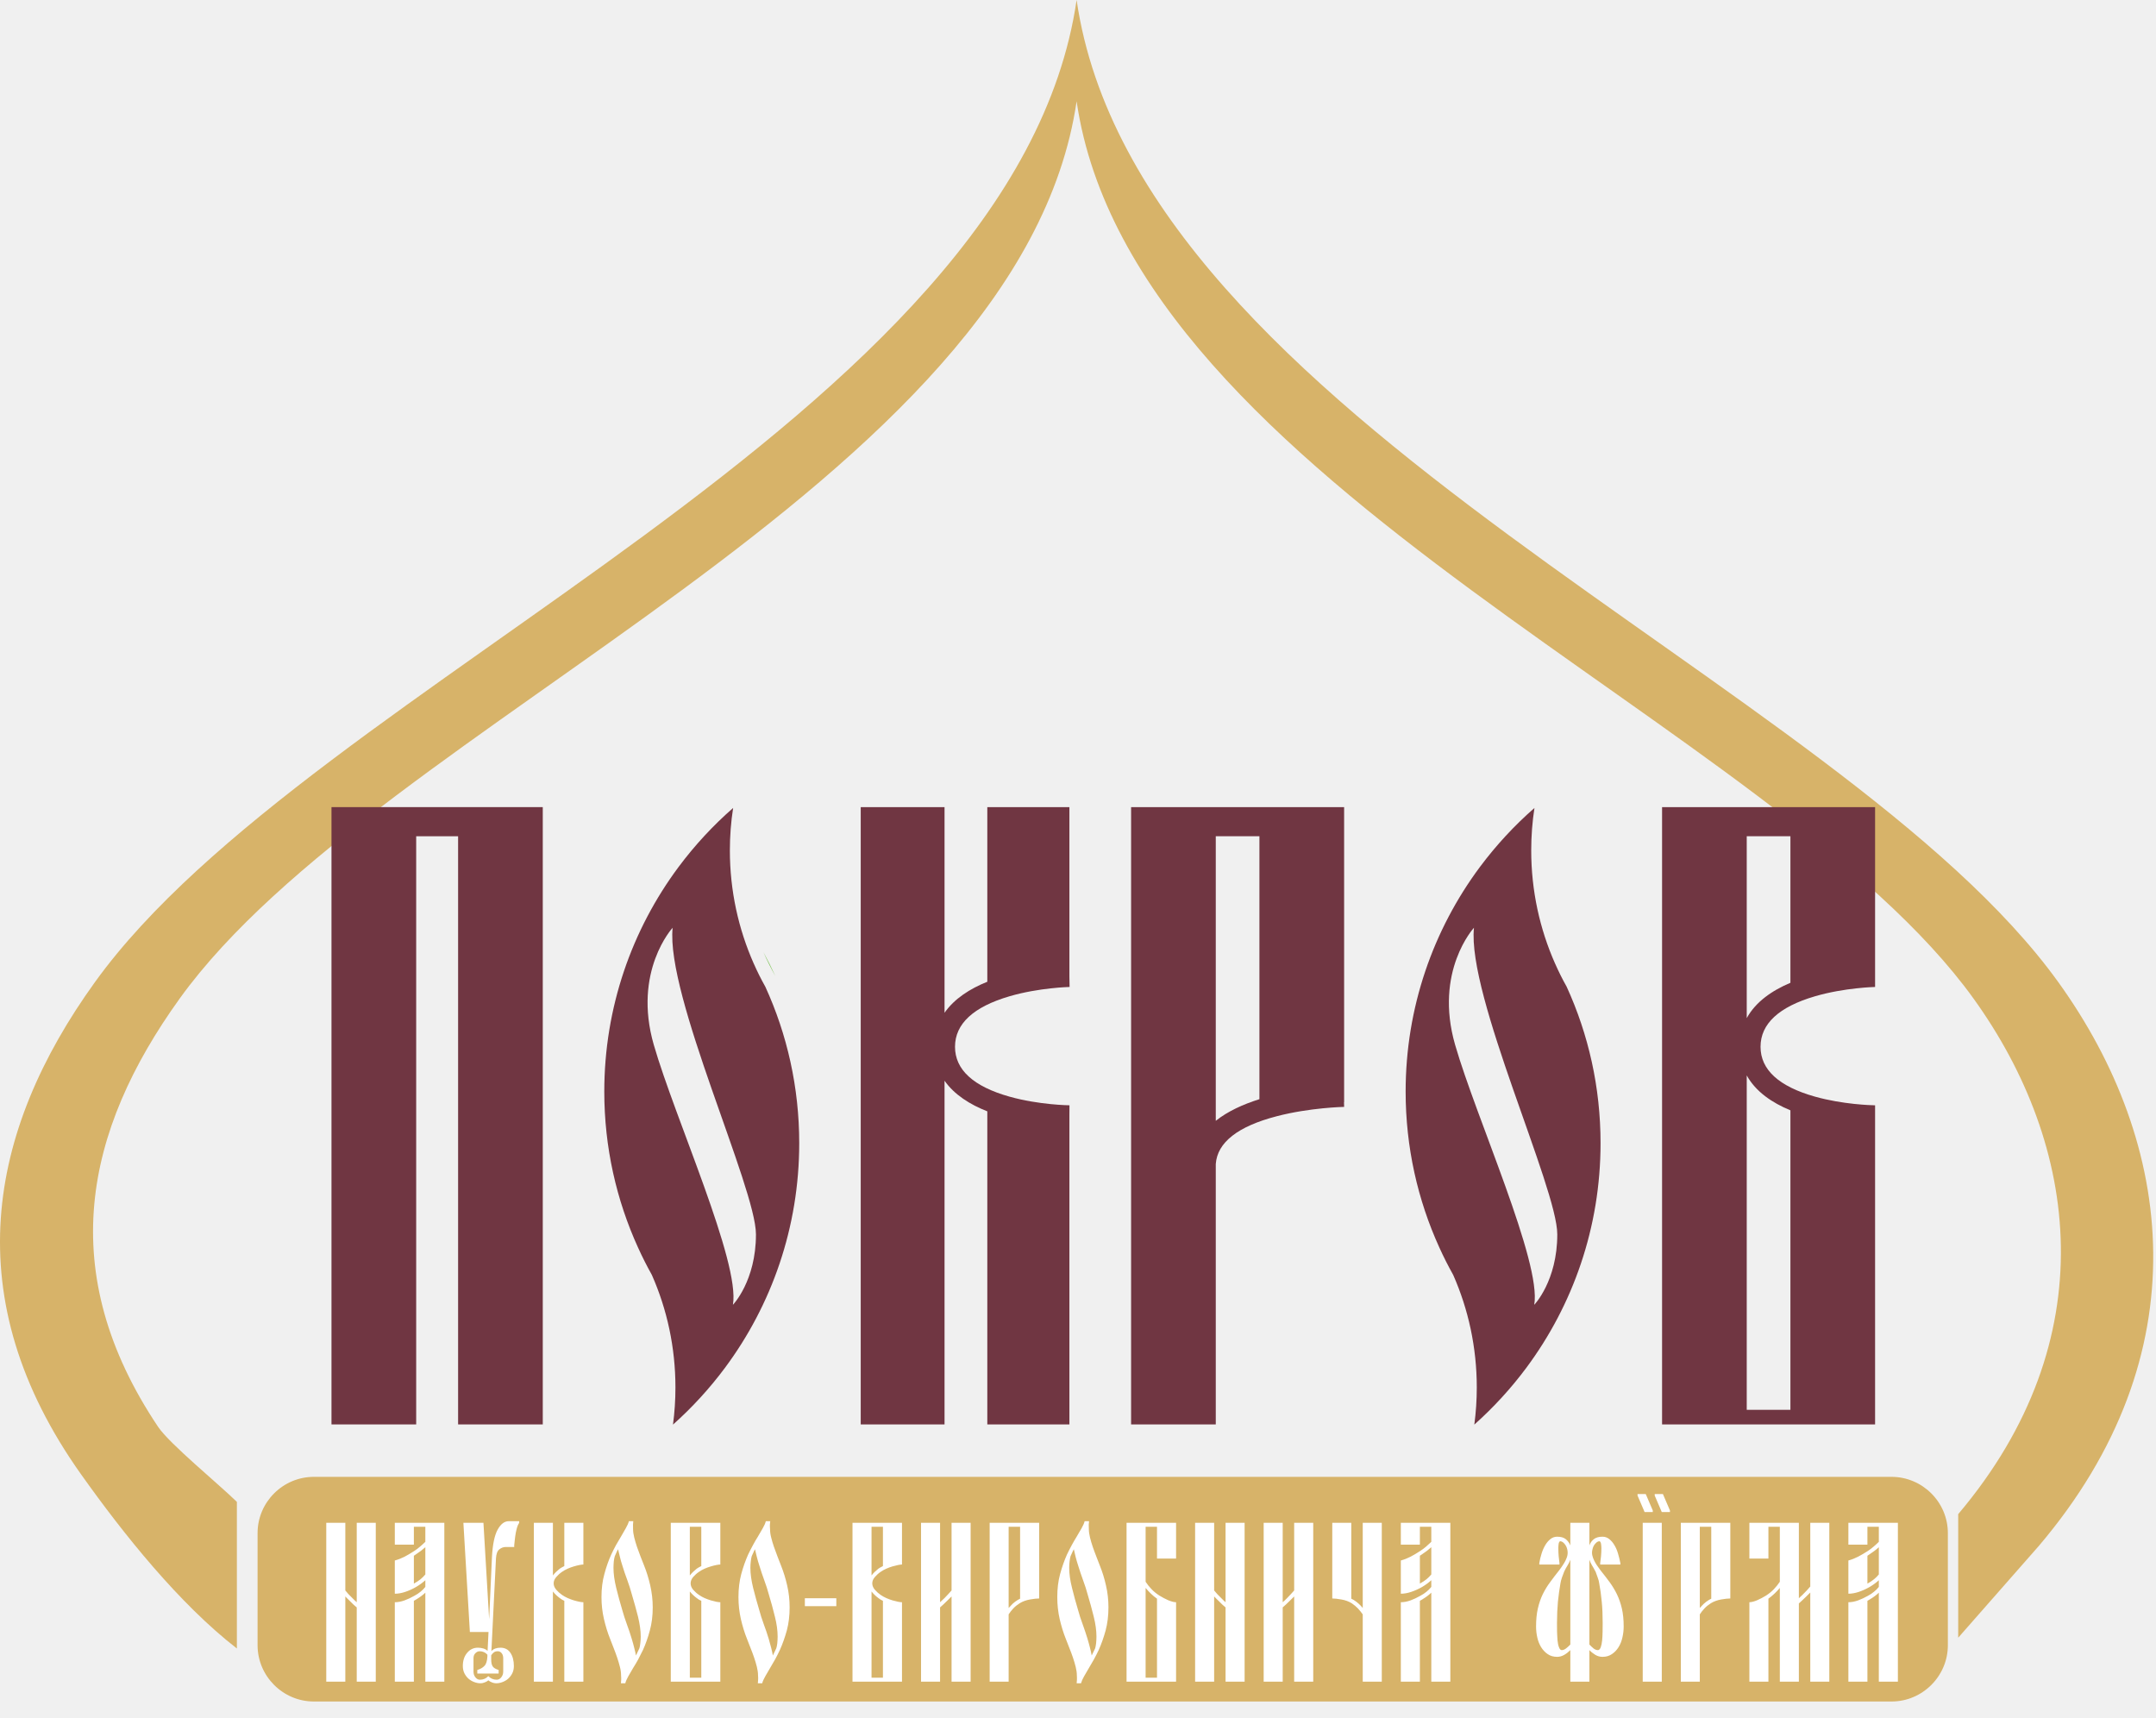
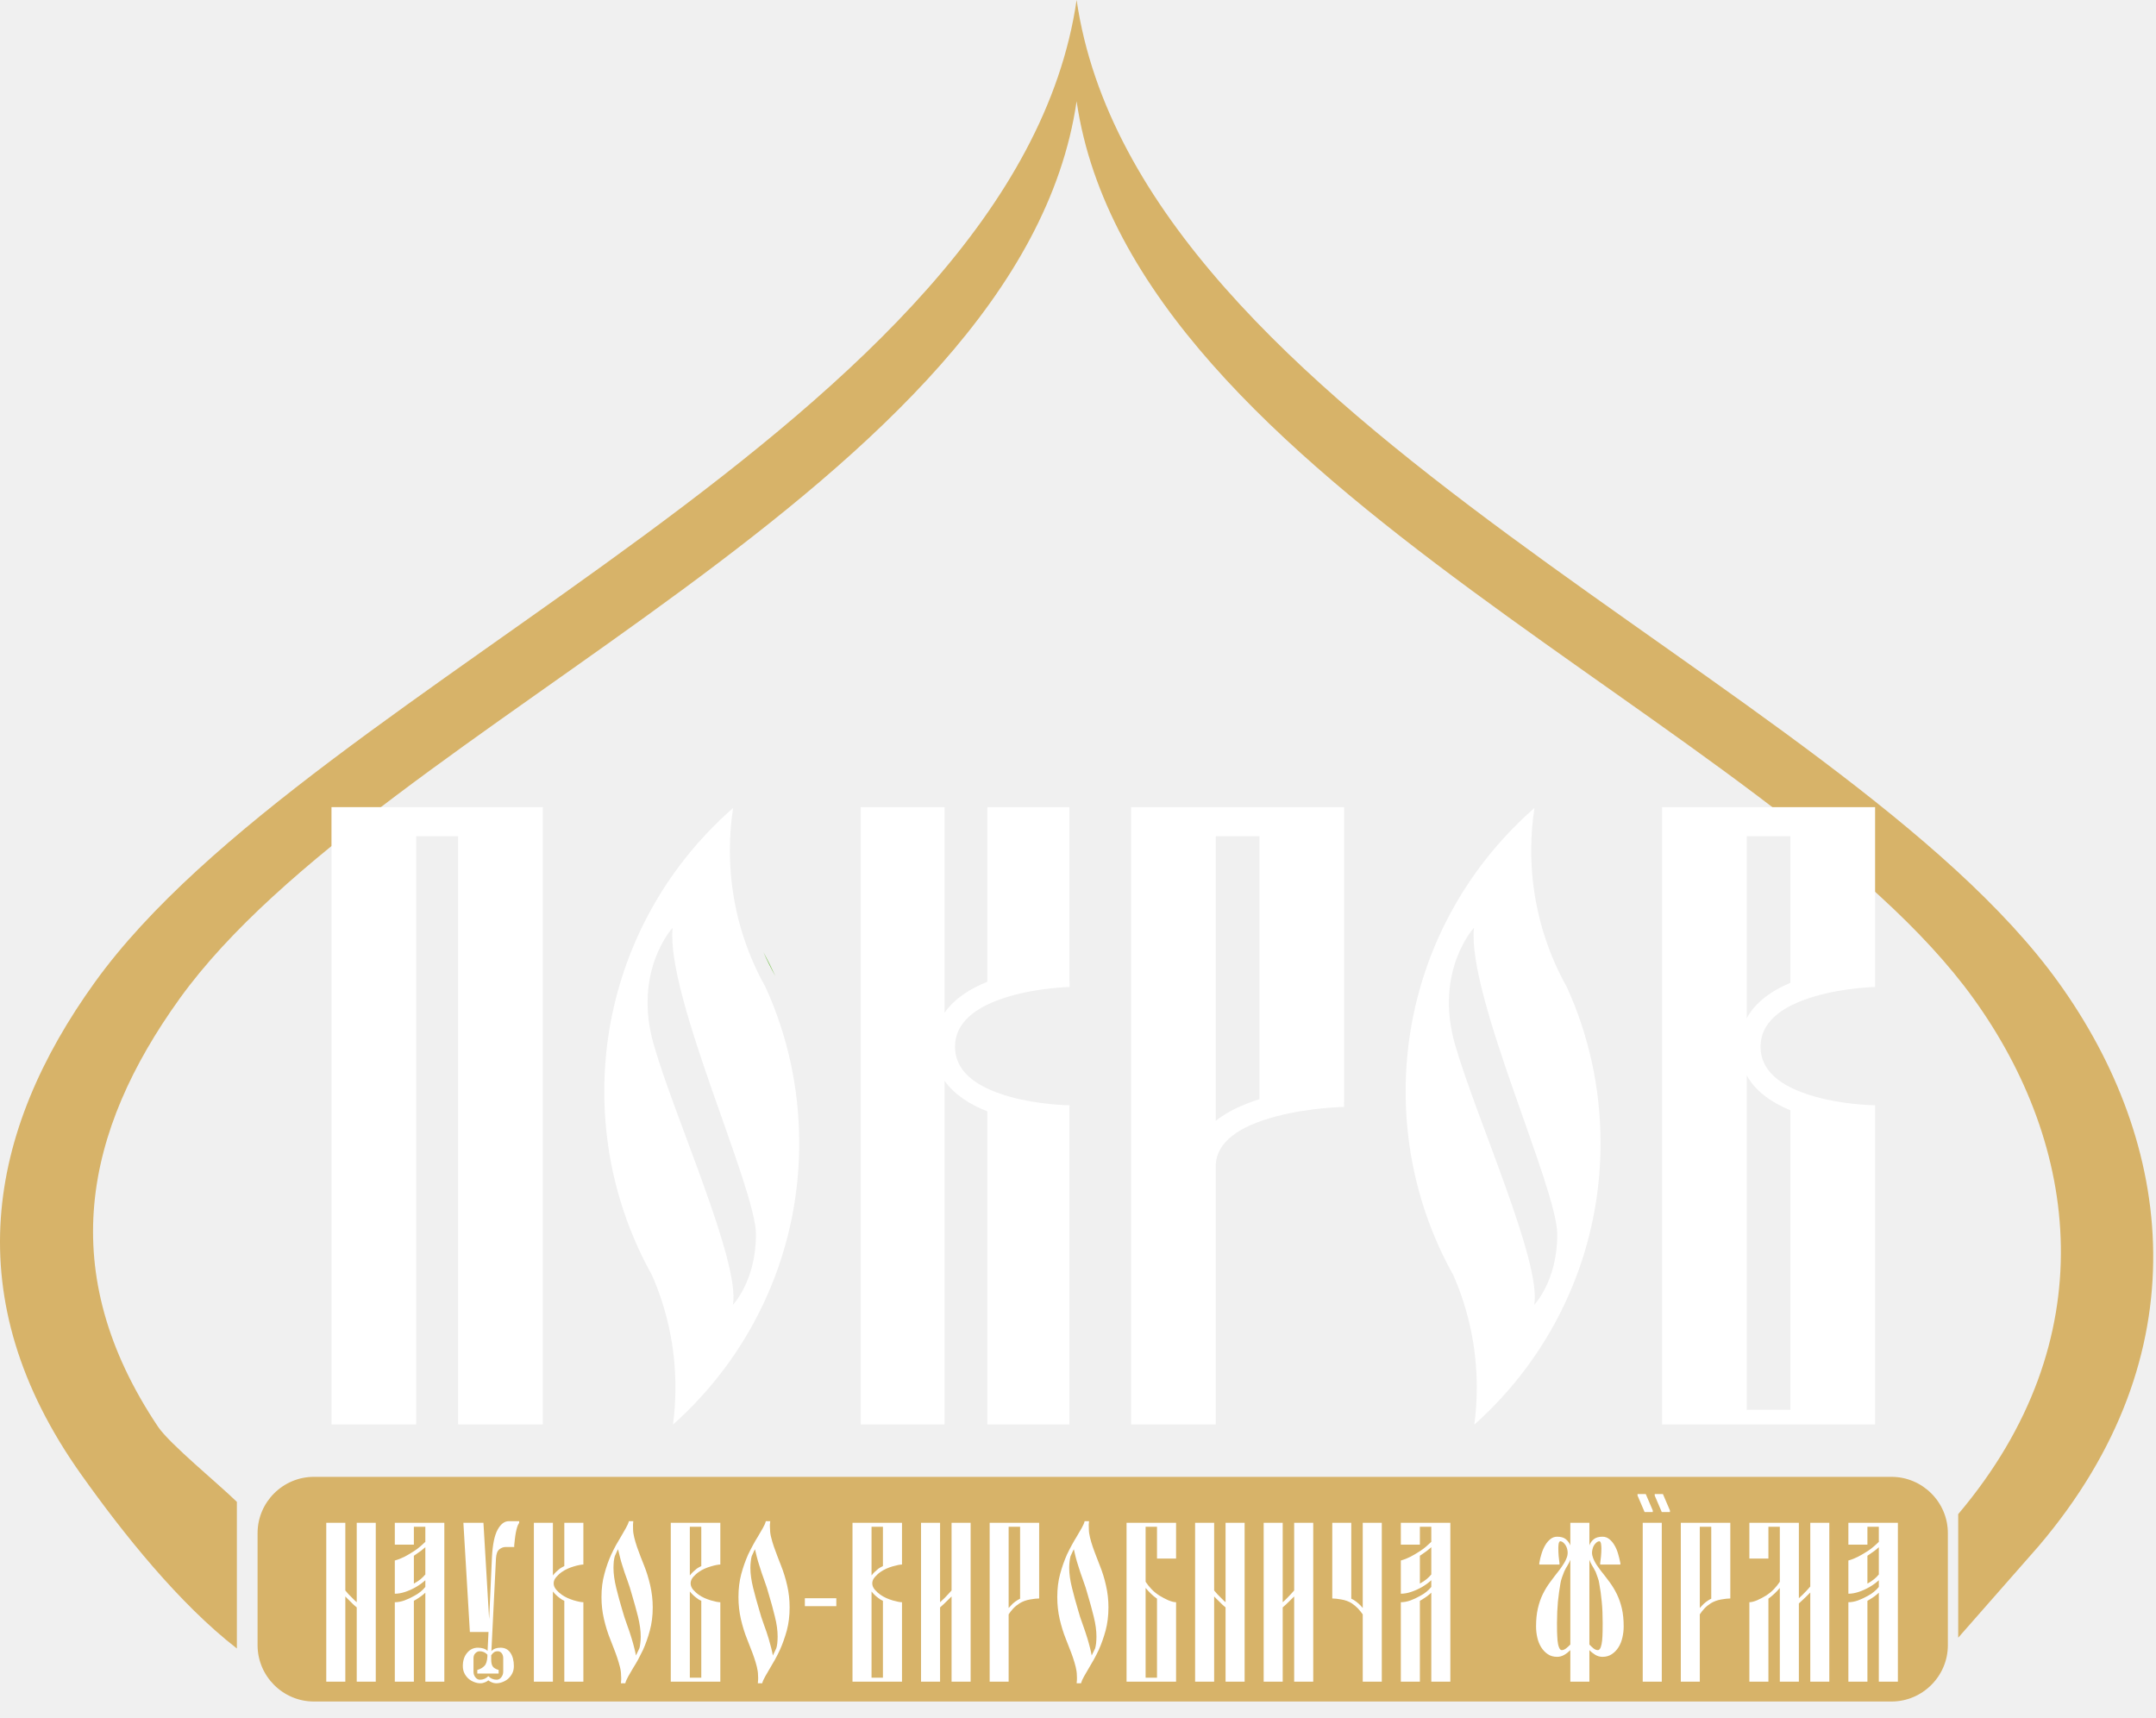
<svg xmlns="http://www.w3.org/2000/svg" width="113px" height="90px" viewBox="0 0 113 90" version="1.1">
  <defs />
  <g id="Page-1" stroke="none" stroke-width="1" fill="none" fill-rule="evenodd">
    <g id="Desktop" transform="translate(-616, -513)">
      <g id="Group-3" transform="translate(616, 513)">
        <g id="Group-2">
          <path d="M12.415,78.711 C11.452,77.769 8.886,75.67 8.287,74.78 C2.859,66.68 4.414,59.284 9.42,52.33 C19.858,37.839 53.484,25.435 56.427,5.308 C59.37,25.435 92.997,37.839 103.434,52.33 C108.982,60.033 110.364,70.21 102.633,79.355 L102.633,85.83 L106.852,81.028 C115.395,70.984 113.971,59.927 107.879,51.472 C96.456,35.606 59.648,22.032 56.427,0 C53.207,22.032 16.402,35.606 4.976,51.472 C-0.663,59.294 -2.301,68.055 4.255,77.277 C6.487,80.419 9.395,84.051 12.415,86.396 L12.415,78.711 L12.415,78.711 Z" id="Fill-6" fill="#D7B369" />
          <path d="M16.45,77.4 L99.138,77.4 C100.761,77.4 102.091,78.728 102.091,80.349 L102.091,86.224 C102.091,87.844 100.761,89.174 99.138,89.174 L16.45,89.174 C14.829,89.174 13.5,87.844 13.5,86.224 L13.5,80.349 C13.5,78.728 14.826,77.4 16.45,77.4 L16.45,77.4 Z" id="Fill-9" fill="#D7B369" />
          <path d="M17.1,88.133 L17.1,79.808 L18.099,79.808 L18.099,83.355 C18.186,83.468 18.31,83.602 18.468,83.753 C18.507,83.795 18.545,83.834 18.584,83.869 C18.619,83.901 18.658,83.936 18.697,83.971 L18.697,79.808 L19.695,79.808 L19.695,88.133 L18.697,88.133 L18.697,84.242 C18.59,84.157 18.468,84.045 18.327,83.897 C18.282,83.858 18.239,83.816 18.204,83.777 C18.166,83.742 18.131,83.704 18.099,83.668 L18.099,88.133 L17.1,88.133 Z M20.693,80.954 L20.693,79.808 L23.288,79.808 L23.288,88.133 L22.293,88.133 L22.293,83.471 C22.226,83.535 22.152,83.595 22.072,83.654 C21.991,83.714 21.906,83.77 21.811,83.827 L21.692,83.897 L21.692,88.133 L20.693,88.133 L20.693,83.971 C20.855,83.971 21.02,83.939 21.192,83.879 C21.365,83.816 21.541,83.735 21.712,83.637 C21.839,83.57 21.948,83.497 22.043,83.419 C22.135,83.345 22.219,83.261 22.293,83.169 L22.293,82.818 C22.226,82.877 22.152,82.94 22.072,82.997 C21.991,83.056 21.906,83.113 21.811,83.169 C21.618,83.281 21.428,83.366 21.238,83.429 C21.048,83.493 20.866,83.525 20.693,83.525 L20.693,81.784 C20.879,81.732 21.048,81.664 21.2,81.588 C21.347,81.51 21.519,81.411 21.712,81.285 C21.825,81.212 21.927,81.134 22.015,81.057 C22.107,80.979 22.198,80.898 22.293,80.806 L22.293,80.015 L21.692,80.015 L21.692,80.954 L20.693,80.954 Z M21.811,81.454 C21.758,81.492 21.72,81.52 21.692,81.535 L21.692,82.993 C21.692,82.993 21.699,82.99 21.712,82.983 C21.839,82.912 21.948,82.839 22.043,82.765 C22.135,82.688 22.219,82.603 22.293,82.516 L22.293,81.088 C22.145,81.221 21.983,81.341 21.811,81.454 L21.811,81.454 Z M25.594,88.063 C25.563,88.098 25.506,88.13 25.425,88.165 C25.344,88.2 25.264,88.218 25.176,88.218 C25.07,88.218 24.962,88.196 24.852,88.154 C24.743,88.113 24.645,88.056 24.556,87.979 C24.469,87.901 24.399,87.81 24.342,87.698 C24.287,87.588 24.258,87.458 24.258,87.314 C24.258,87.036 24.331,86.804 24.483,86.625 C24.63,86.446 24.82,86.354 25.045,86.354 C25.148,86.354 25.242,86.368 25.338,86.396 C25.429,86.425 25.502,86.467 25.555,86.523 L25.604,85.531 L24.627,85.531 L24.287,79.808 L25.338,79.808 L25.637,84.867 L25.784,81.608 C25.819,80.951 25.917,80.469 26.079,80.174 C26.24,79.875 26.438,79.724 26.663,79.724 L27.212,79.724 L27.212,79.808 C27.158,79.893 27.12,79.974 27.099,80.058 C27.074,80.142 27.053,80.234 27.032,80.339 C27.014,80.441 26.996,80.561 26.983,80.688 C26.968,80.817 26.958,80.915 26.951,80.983 L26.951,81.077 L26.494,81.077 C26.389,81.077 26.279,81.116 26.174,81.197 C26.069,81.278 26.009,81.436 25.995,81.671 L25.755,86.534 C25.861,86.414 26.023,86.354 26.234,86.354 C26.459,86.354 26.635,86.446 26.754,86.625 C26.874,86.804 26.933,87.036 26.933,87.314 C26.933,87.458 26.905,87.588 26.849,87.698 C26.793,87.81 26.719,87.901 26.635,87.979 C26.546,88.056 26.448,88.113 26.339,88.154 C26.23,88.196 26.122,88.218 26.015,88.218 C25.928,88.218 25.843,88.2 25.766,88.165 C25.685,88.13 25.629,88.098 25.594,88.063 L25.594,88.063 Z M25.017,87.521 C25.176,87.473 25.302,87.402 25.39,87.307 C25.482,87.213 25.53,87.054 25.545,86.822 L25.545,86.72 C25.439,86.601 25.302,86.54 25.137,86.54 C25.056,86.54 24.982,86.576 24.916,86.643 C24.849,86.706 24.817,86.798 24.817,86.907 L24.817,87.602 C24.817,87.722 24.849,87.824 24.916,87.905 C24.982,87.989 25.063,88.032 25.154,88.032 C25.331,88.032 25.474,87.968 25.594,87.845 C25.714,87.968 25.861,88.032 26.033,88.032 C26.128,88.032 26.209,87.989 26.273,87.905 C26.339,87.824 26.375,87.722 26.375,87.602 L26.375,86.907 C26.375,86.798 26.347,86.706 26.294,86.643 C26.24,86.576 26.174,86.54 26.093,86.54 C26.009,86.54 25.942,86.558 25.897,86.59 C25.847,86.621 25.798,86.674 25.745,86.752 L25.745,86.981 C25.745,87.132 25.77,87.248 25.819,87.328 C25.868,87.409 25.974,87.473 26.135,87.521 L26.135,87.708 L25.017,87.708 L25.017,87.521 Z M27.981,88.133 L27.981,79.808 L28.979,79.808 L28.979,82.568 C29.032,82.498 29.089,82.435 29.148,82.378 C29.208,82.322 29.272,82.269 29.338,82.213 C29.398,82.171 29.479,82.125 29.577,82.076 L29.577,79.808 L30.576,79.808 L30.576,81.995 C30.53,81.995 30.463,82.002 30.371,82.02 C30.28,82.038 30.185,82.062 30.076,82.094 C29.971,82.125 29.862,82.164 29.753,82.213 C29.644,82.263 29.545,82.315 29.458,82.378 C29.345,82.455 29.243,82.547 29.155,82.649 C29.064,82.754 29.018,82.863 29.018,82.983 C29.018,83.099 29.064,83.211 29.155,83.317 C29.243,83.419 29.345,83.51 29.458,83.588 C29.545,83.648 29.644,83.704 29.753,83.753 C29.862,83.802 29.971,83.84 30.076,83.873 C30.185,83.904 30.28,83.929 30.371,83.947 C30.463,83.964 30.53,83.971 30.576,83.971 L30.576,88.133 L29.577,88.133 L29.577,83.897 C29.5,83.866 29.419,83.816 29.338,83.753 C29.204,83.654 29.085,83.542 28.979,83.408 L28.979,88.133 L27.981,88.133 Z M34.211,84.242 C34.211,84.681 34.161,85.082 34.06,85.451 C33.962,85.817 33.842,86.158 33.701,86.47 C33.613,86.65 33.529,86.815 33.448,86.97 C33.364,87.121 33.279,87.269 33.191,87.405 C33.1,87.567 33.012,87.715 32.931,87.852 C32.854,87.993 32.798,88.113 32.773,88.218 L32.544,88.218 C32.551,88.161 32.555,88.106 32.558,88.042 C32.562,87.979 32.558,87.898 32.551,87.803 C32.551,87.669 32.534,87.525 32.492,87.363 C32.453,87.206 32.404,87.043 32.348,86.875 C32.291,86.71 32.232,86.54 32.165,86.376 C32.098,86.21 32.035,86.045 31.975,85.887 C31.848,85.574 31.743,85.229 31.655,84.856 C31.567,84.48 31.525,84.098 31.525,83.7 C31.525,83.264 31.574,82.86 31.676,82.494 C31.774,82.125 31.894,81.784 32.035,81.475 C32.119,81.292 32.206,81.127 32.288,80.972 C32.372,80.821 32.457,80.677 32.544,80.537 C32.636,80.378 32.724,80.227 32.801,80.089 C32.882,79.949 32.935,79.829 32.962,79.724 L33.191,79.724 C33.184,79.781 33.18,79.84 33.177,79.903 C33.174,79.963 33.177,80.044 33.18,80.142 C33.18,80.273 33.202,80.42 33.241,80.578 C33.283,80.736 33.328,80.902 33.385,81.067 C33.444,81.232 33.504,81.4 33.571,81.573 C33.638,81.742 33.701,81.904 33.761,82.055 C33.888,82.368 33.993,82.713 34.08,83.085 C34.165,83.462 34.211,83.848 34.211,84.242 L34.211,84.242 Z M32.621,82.055 C32.569,81.896 32.523,81.738 32.488,81.584 C32.453,81.426 32.422,81.295 32.393,81.194 C32.358,81.253 32.33,81.317 32.302,81.38 C32.277,81.443 32.249,81.503 32.224,81.555 C32.203,81.619 32.186,81.707 32.171,81.823 C32.161,81.935 32.154,82.051 32.154,82.171 C32.154,82.484 32.203,82.832 32.298,83.222 C32.393,83.613 32.499,83.992 32.611,84.368 C32.678,84.618 32.763,84.871 32.857,85.131 C32.952,85.391 33.04,85.644 33.11,85.887 C33.16,86.045 33.202,86.203 33.241,86.361 C33.283,86.516 33.311,86.65 33.331,86.763 C33.399,86.629 33.458,86.505 33.511,86.386 C33.532,86.323 33.547,86.235 33.56,86.123 C33.575,86.007 33.582,85.891 33.582,85.771 C33.582,85.461 33.532,85.11 33.438,84.72 C33.339,84.333 33.233,83.95 33.121,83.577 C33.054,83.327 32.973,83.071 32.878,82.811 C32.78,82.551 32.695,82.298 32.621,82.055 L32.621,82.055 Z M35.157,88.133 L35.157,79.808 L37.754,79.808 L37.754,81.995 C37.706,81.995 37.639,82.002 37.547,82.02 C37.459,82.038 37.361,82.062 37.255,82.094 C37.147,82.125 37.04,82.164 36.928,82.213 C36.819,82.263 36.721,82.315 36.636,82.378 C36.52,82.455 36.422,82.547 36.33,82.649 C36.243,82.754 36.197,82.863 36.197,82.983 C36.197,83.099 36.243,83.211 36.33,83.317 C36.422,83.419 36.52,83.51 36.636,83.588 C36.721,83.648 36.819,83.704 36.928,83.753 C37.04,83.802 37.147,83.84 37.255,83.873 C37.361,83.904 37.459,83.929 37.547,83.947 C37.639,83.964 37.706,83.971 37.754,83.971 L37.754,88.133 L35.157,88.133 Z M36.517,83.753 C36.383,83.654 36.264,83.542 36.155,83.408 L36.155,87.925 L36.756,87.925 L36.756,83.897 C36.675,83.866 36.594,83.816 36.517,83.753 L36.517,83.753 Z M36.517,82.213 C36.577,82.171 36.654,82.125 36.756,82.076 L36.756,80.015 L36.155,80.015 L36.155,82.568 C36.212,82.498 36.267,82.435 36.327,82.378 C36.387,82.322 36.45,82.269 36.517,82.213 L36.517,82.213 Z M41.386,84.242 C41.386,84.681 41.337,85.082 41.239,85.451 C41.136,85.817 41.017,86.158 40.876,86.47 C40.792,86.65 40.708,86.815 40.623,86.97 C40.539,87.121 40.454,87.269 40.37,87.405 C40.275,87.567 40.188,87.715 40.11,87.852 C40.029,87.993 39.976,88.113 39.948,88.218 L39.72,88.218 C39.727,88.161 39.73,88.106 39.734,88.042 C39.738,87.979 39.738,87.898 39.73,87.803 C39.73,87.669 39.709,87.525 39.67,87.363 C39.632,87.206 39.583,87.043 39.526,86.875 C39.47,86.71 39.407,86.54 39.34,86.376 C39.273,86.21 39.21,86.045 39.15,85.887 C39.024,85.574 38.918,85.229 38.831,84.856 C38.746,84.48 38.704,84.098 38.704,83.7 C38.704,83.264 38.753,82.86 38.851,82.494 C38.95,82.125 39.073,81.784 39.21,81.475 C39.298,81.292 39.382,81.127 39.467,80.972 C39.548,80.821 39.632,80.677 39.72,80.537 C39.815,80.378 39.899,80.227 39.98,80.089 C40.061,79.949 40.114,79.829 40.138,79.724 L40.37,79.724 C40.363,79.781 40.356,79.84 40.352,79.903 C40.349,79.963 40.352,80.044 40.36,80.142 C40.36,80.273 40.377,80.42 40.419,80.578 C40.458,80.736 40.507,80.902 40.564,81.067 C40.62,81.232 40.683,81.4 40.75,81.573 C40.813,81.742 40.876,81.904 40.937,82.055 C41.062,82.368 41.171,82.713 41.256,83.085 C41.344,83.462 41.386,83.848 41.386,84.242 L41.386,84.242 Z M39.801,82.055 C39.748,81.896 39.702,81.738 39.664,81.584 C39.628,81.426 39.596,81.295 39.569,81.194 C39.537,81.253 39.505,81.317 39.48,81.38 C39.452,81.443 39.428,81.503 39.4,81.555 C39.379,81.619 39.365,81.707 39.351,81.823 C39.336,81.935 39.329,82.051 39.329,82.171 C39.329,82.484 39.379,82.832 39.474,83.222 C39.572,83.613 39.677,83.992 39.79,84.368 C39.856,84.618 39.938,84.871 40.033,85.131 C40.131,85.391 40.216,85.644 40.289,85.887 C40.335,86.045 40.377,86.203 40.419,86.361 C40.458,86.516 40.49,86.65 40.507,86.763 C40.574,86.629 40.634,86.505 40.686,86.386 C40.708,86.323 40.725,86.235 40.739,86.123 C40.75,86.007 40.757,85.891 40.757,85.771 C40.757,85.461 40.712,85.11 40.612,84.72 C40.518,84.333 40.413,83.95 40.3,83.577 C40.233,83.327 40.152,83.071 40.054,82.811 C39.959,82.551 39.874,82.298 39.801,82.055 L39.801,82.055 Z M42.184,84.178 L43.833,84.178 L43.833,83.763 L42.184,83.763 L42.184,84.178 Z M44.681,88.133 L44.681,79.808 L47.275,79.808 L47.275,81.995 C47.229,81.995 47.163,82.002 47.071,82.02 C46.983,82.038 46.885,82.062 46.776,82.094 C46.67,82.125 46.562,82.164 46.452,82.213 C46.343,82.263 46.245,82.315 46.157,82.378 C46.044,82.455 45.942,82.547 45.854,82.649 C45.763,82.754 45.717,82.863 45.717,82.983 C45.717,83.099 45.763,83.211 45.854,83.317 C45.942,83.419 46.044,83.51 46.157,83.588 C46.245,83.648 46.343,83.704 46.452,83.753 C46.562,83.802 46.67,83.84 46.776,83.873 C46.885,83.904 46.983,83.929 47.071,83.947 C47.163,83.964 47.229,83.971 47.275,83.971 L47.275,88.133 L44.681,88.133 Z M46.038,83.753 C45.904,83.654 45.784,83.542 45.679,83.408 L45.679,87.925 L46.276,87.925 L46.276,83.897 C46.199,83.866 46.118,83.816 46.038,83.753 L46.038,83.753 Z M46.038,82.213 C46.097,82.171 46.178,82.125 46.276,82.076 L46.276,80.015 L45.679,80.015 L45.679,82.568 C45.732,82.498 45.788,82.435 45.848,82.378 C45.907,82.322 45.97,82.269 46.038,82.213 L46.038,82.213 Z M48.273,88.133 L48.273,79.808 L49.271,79.808 L49.271,83.971 C49.306,83.936 49.342,83.901 49.38,83.869 C49.423,83.834 49.461,83.795 49.504,83.753 C49.574,83.676 49.64,83.609 49.701,83.545 C49.76,83.482 49.82,83.419 49.873,83.355 L49.873,79.808 L50.872,79.808 L50.872,88.133 L49.873,88.133 L49.873,83.668 L49.64,83.897 C49.567,83.967 49.504,84.03 49.444,84.087 C49.38,84.143 49.325,84.192 49.271,84.242 L49.271,88.133 L48.273,88.133 Z M51.87,88.133 L51.87,79.808 L54.464,79.808 L54.464,83.774 C54.345,83.774 54.183,83.792 53.983,83.827 C53.786,83.862 53.607,83.925 53.445,84.024 C53.312,84.108 53.199,84.2 53.107,84.298 C53.013,84.4 52.932,84.502 52.865,84.607 L52.865,88.133 L51.87,88.133 Z M53.465,83.785 L53.465,80.015 L52.865,80.015 L52.865,84.273 C52.932,84.196 53.005,84.122 53.079,84.048 C53.157,83.978 53.244,83.908 53.347,83.848 L53.465,83.785 Z M58.096,84.242 C58.096,84.681 58.046,85.082 57.948,85.451 C57.847,85.817 57.727,86.158 57.587,86.47 C57.502,86.65 57.417,86.815 57.333,86.97 C57.249,87.121 57.164,87.269 57.08,87.405 C56.985,87.567 56.901,87.715 56.82,87.852 C56.739,87.993 56.687,88.113 56.658,88.218 L56.429,88.218 C56.436,88.161 56.44,88.106 56.444,88.042 C56.447,87.979 56.447,87.898 56.44,87.803 C56.44,87.669 56.419,87.525 56.38,87.363 C56.342,87.206 56.292,87.043 56.236,86.875 C56.18,86.71 56.117,86.54 56.05,86.376 C55.983,86.21 55.92,86.045 55.86,85.887 C55.733,85.574 55.628,85.229 55.54,84.856 C55.455,84.48 55.414,84.098 55.414,83.7 C55.414,83.264 55.462,82.86 55.562,82.494 C55.663,82.125 55.783,81.784 55.92,81.475 C56.008,81.292 56.092,81.127 56.176,80.972 C56.257,80.821 56.345,80.677 56.429,80.537 C56.525,80.378 56.609,80.227 56.69,80.089 C56.77,79.949 56.823,79.829 56.848,79.724 L57.08,79.724 C57.073,79.781 57.065,79.84 57.063,79.903 C57.063,79.963 57.063,80.044 57.069,80.142 C57.069,80.273 57.091,80.42 57.129,80.578 C57.168,80.736 57.217,80.902 57.273,81.067 C57.329,81.232 57.393,81.4 57.46,81.573 C57.523,81.742 57.587,81.904 57.646,82.055 C57.773,82.368 57.882,82.713 57.965,83.085 C58.054,83.462 58.096,83.848 58.096,84.242 L58.096,84.242 Z M56.51,82.055 C56.458,81.896 56.412,81.738 56.373,81.584 C56.338,81.426 56.307,81.295 56.282,81.194 C56.246,81.253 56.218,81.317 56.191,81.38 C56.163,81.443 56.138,81.503 56.11,81.555 C56.092,81.619 56.075,81.707 56.06,81.823 C56.047,81.935 56.039,82.051 56.039,82.171 C56.039,82.484 56.089,82.832 56.187,83.222 C56.282,83.613 56.388,83.992 56.5,84.368 C56.567,84.618 56.648,84.871 56.746,85.131 C56.84,85.391 56.925,85.644 56.999,85.887 C57.045,86.045 57.091,86.203 57.129,86.361 C57.168,86.516 57.2,86.65 57.217,86.763 C57.284,86.629 57.343,86.505 57.4,86.386 C57.417,86.323 57.435,86.235 57.449,86.123 C57.46,86.007 57.467,85.891 57.467,85.771 C57.467,85.461 57.421,85.11 57.323,84.72 C57.227,84.333 57.122,83.95 57.01,83.577 C56.943,83.327 56.862,83.071 56.764,82.811 C56.669,82.551 56.584,82.298 56.51,82.055 L56.51,82.055 Z M59.045,88.133 L59.045,79.808 L61.64,79.808 L61.64,81.682 L60.641,81.682 L60.641,80.015 L60.044,80.015 L60.044,82.899 C60.135,83.039 60.241,83.169 60.357,83.289 C60.473,83.412 60.61,83.521 60.761,83.619 C60.916,83.714 61.074,83.799 61.235,83.869 C61.401,83.936 61.534,83.971 61.64,83.971 L61.64,88.133 L59.045,88.133 Z M60.641,83.785 C60.521,83.7 60.413,83.613 60.314,83.514 C60.213,83.416 60.124,83.32 60.044,83.222 L60.044,87.925 L60.641,87.925 L60.641,83.785 Z M62.638,88.133 L62.638,79.808 L63.636,79.808 L63.636,83.355 C63.724,83.468 63.848,83.602 64.005,83.753 C64.048,83.795 64.083,83.834 64.121,83.869 C64.156,83.901 64.195,83.936 64.234,83.971 L64.234,79.808 L65.233,79.808 L65.233,88.133 L64.234,88.133 L64.234,84.242 C64.129,84.157 64.005,84.045 63.865,83.897 C63.819,83.858 63.777,83.816 63.742,83.777 C63.706,83.742 63.671,83.704 63.636,83.668 L63.636,88.133 L62.638,88.133 Z M66.231,88.133 L66.231,79.808 L67.229,79.808 L67.229,83.971 C67.265,83.936 67.3,83.901 67.342,83.869 C67.38,83.834 67.419,83.795 67.461,83.753 C67.531,83.676 67.599,83.609 67.658,83.545 C67.718,83.482 67.775,83.419 67.83,83.355 L67.83,79.808 L68.829,79.808 L68.829,88.133 L67.83,88.133 L67.83,83.668 L67.599,83.897 C67.528,83.967 67.461,84.03 67.402,84.087 C67.342,84.143 67.282,84.192 67.229,84.242 L67.229,88.133 L66.231,88.133 Z M71.424,88.133 L71.424,84.607 C71.35,84.502 71.266,84.4 71.174,84.298 C71.079,84.2 70.97,84.108 70.844,84.024 C70.685,83.925 70.506,83.862 70.305,83.827 C70.106,83.792 69.947,83.774 69.827,83.774 L69.827,79.808 L70.823,79.808 L70.823,83.785 L70.945,83.848 C71.132,83.964 71.29,84.108 71.424,84.273 L71.424,79.808 L72.422,79.808 L72.422,88.133 L71.424,88.133 Z M73.42,80.954 L73.42,79.808 L76.015,79.808 L76.015,88.133 L75.017,88.133 L75.017,83.471 C74.95,83.535 74.876,83.595 74.799,83.654 C74.718,83.714 74.63,83.77 74.539,83.827 L74.419,83.897 L74.419,88.133 L73.42,88.133 L73.42,83.971 C73.579,83.971 73.744,83.939 73.92,83.879 C74.092,83.816 74.264,83.735 74.436,83.637 C74.563,83.57 74.676,83.497 74.767,83.419 C74.862,83.345 74.943,83.261 75.017,83.169 L75.017,82.818 C74.95,82.877 74.876,82.94 74.799,82.997 C74.718,83.056 74.63,83.113 74.539,83.169 C74.345,83.281 74.152,83.366 73.962,83.429 C73.776,83.493 73.593,83.525 73.42,83.525 L73.42,81.784 C73.606,81.732 73.776,81.664 73.923,81.588 C74.075,81.51 74.243,81.411 74.436,81.285 C74.549,81.212 74.651,81.134 74.742,81.057 C74.831,80.979 74.921,80.898 75.017,80.806 L75.017,80.015 L74.419,80.015 L74.419,80.954 L73.42,80.954 Z M74.539,81.454 C74.486,81.492 74.444,81.52 74.419,81.535 L74.419,82.993 C74.419,82.993 74.426,82.99 74.436,82.983 C74.563,82.912 74.676,82.839 74.767,82.765 C74.862,82.688 74.943,82.603 75.017,82.516 L75.017,81.088 C74.869,81.221 74.711,81.341 74.539,81.454 L74.539,81.454 Z M82.304,88.133 L82.304,86.481 C82.21,86.576 82.104,86.66 81.985,86.73 C81.865,86.798 81.742,86.833 81.616,86.833 C81.422,86.833 81.257,86.787 81.12,86.692 C80.983,86.601 80.87,86.477 80.775,86.33 C80.684,86.179 80.614,86.01 80.572,85.82 C80.529,85.627 80.508,85.437 80.508,85.24 C80.508,84.882 80.54,84.565 80.603,84.294 C80.666,84.024 80.751,83.774 80.86,83.549 C80.972,83.324 81.099,83.113 81.247,82.916 C81.391,82.715 81.549,82.516 81.714,82.304 C81.742,82.265 81.78,82.21 81.83,82.147 C81.879,82.079 81.928,82.005 81.977,81.922 C82.031,81.837 82.073,81.749 82.108,81.654 C82.147,81.562 82.164,81.468 82.164,81.369 C82.164,81.313 82.156,81.25 82.139,81.183 C82.121,81.112 82.097,81.049 82.058,80.989 C82.023,80.93 81.977,80.88 81.928,80.838 C81.879,80.797 81.823,80.775 81.763,80.775 C81.725,80.797 81.7,80.845 81.689,80.923 C81.679,80.996 81.675,81.07 81.675,81.14 C81.675,81.285 81.682,81.426 81.693,81.562 C81.707,81.697 81.721,81.815 81.735,81.922 L81.735,81.995 L80.677,81.995 L80.677,81.922 C80.705,81.756 80.743,81.588 80.797,81.422 C80.849,81.253 80.915,81.105 80.99,80.979 C81.067,80.849 81.158,80.743 81.26,80.662 C81.363,80.578 81.481,80.537 81.616,80.537 C81.809,80.537 81.957,80.578 82.066,80.666 C82.171,80.754 82.252,80.863 82.304,80.993 L82.304,79.808 L83.303,79.808 L83.303,80.993 C83.349,80.863 83.426,80.754 83.535,80.666 C83.648,80.578 83.799,80.537 83.992,80.537 C84.122,80.537 84.242,80.578 84.344,80.662 C84.449,80.743 84.537,80.849 84.614,80.979 C84.692,81.105 84.755,81.253 84.804,81.422 C84.853,81.588 84.895,81.756 84.927,81.922 L84.927,81.995 L83.869,81.995 L83.869,81.922 C83.883,81.815 83.897,81.697 83.912,81.562 C83.925,81.426 83.932,81.285 83.932,81.14 C83.932,81.07 83.925,80.996 83.915,80.923 C83.904,80.845 83.879,80.797 83.84,80.775 C83.781,80.775 83.725,80.797 83.676,80.838 C83.626,80.88 83.584,80.93 83.545,80.989 C83.51,81.049 83.482,81.112 83.468,81.183 C83.451,81.25 83.44,81.313 83.44,81.369 C83.44,81.468 83.462,81.562 83.497,81.654 C83.532,81.749 83.577,81.837 83.626,81.922 C83.676,82.005 83.725,82.079 83.777,82.147 C83.827,82.21 83.866,82.265 83.89,82.304 C84.059,82.516 84.214,82.715 84.362,82.916 C84.505,83.113 84.635,83.324 84.744,83.549 C84.853,83.774 84.941,84.024 85.004,84.294 C85.068,84.565 85.1,84.882 85.1,85.24 C85.1,85.437 85.078,85.627 85.033,85.82 C84.991,86.01 84.924,86.179 84.829,86.33 C84.738,86.477 84.618,86.601 84.48,86.692 C84.34,86.787 84.178,86.833 83.992,86.833 C83.858,86.833 83.731,86.798 83.615,86.73 C83.5,86.66 83.394,86.576 83.303,86.481 L83.303,88.133 L82.304,88.133 Z M83.619,82.357 C83.556,82.234 83.493,82.125 83.436,82.031 C83.38,81.935 83.335,81.841 83.303,81.745 L83.303,86.189 C83.377,86.263 83.447,86.333 83.521,86.393 C83.595,86.45 83.672,86.481 83.749,86.481 C83.809,86.481 83.858,86.431 83.897,86.333 C83.932,86.238 83.957,86.116 83.971,85.972 C83.985,85.824 83.992,85.669 83.995,85.507 C83.999,85.342 83.999,85.194 83.999,85.054 C83.999,84.653 83.985,84.281 83.95,83.939 C83.918,83.602 83.876,83.285 83.82,82.993 C83.809,82.895 83.781,82.787 83.735,82.667 C83.693,82.543 83.654,82.442 83.623,82.357 L83.619,82.357 Z M81.854,86.481 C81.928,86.481 82.002,86.45 82.079,86.393 C82.156,86.333 82.23,86.263 82.304,86.189 L82.304,81.745 C82.269,81.841 82.224,81.935 82.164,82.031 C82.104,82.125 82.044,82.234 81.985,82.357 C81.95,82.442 81.914,82.543 81.868,82.667 C81.826,82.787 81.798,82.895 81.784,82.993 C81.732,83.285 81.689,83.602 81.654,83.939 C81.623,84.281 81.605,84.653 81.605,85.054 C81.605,85.194 81.605,85.342 81.608,85.507 C81.612,85.669 81.623,85.824 81.633,85.972 C81.647,86.116 81.671,86.238 81.71,86.333 C81.745,86.431 81.795,86.481 81.854,86.481 L81.854,86.481 Z M86.098,88.133 L87.097,88.133 L87.097,79.808 L86.098,79.808 L86.098,88.133 Z M86.625,79.161 L86.625,79.246 L86.197,79.246 L85.827,78.381 L85.827,78.3 L86.256,78.3 L86.625,79.161 Z M87.525,79.161 L87.525,79.246 L87.097,79.246 L86.727,78.381 L86.727,78.3 L87.156,78.3 L87.525,79.161 Z M88.095,88.133 L88.095,79.808 L90.689,79.808 L90.689,83.774 C90.57,83.774 90.408,83.792 90.208,83.827 C90.011,83.862 89.832,83.925 89.67,84.024 C89.537,84.108 89.424,84.2 89.332,84.298 C89.238,84.4 89.157,84.502 89.09,84.607 L89.09,88.133 L88.095,88.133 Z M89.69,83.785 L89.69,80.015 L89.09,80.015 L89.09,84.273 C89.157,84.196 89.231,84.122 89.304,84.048 C89.382,83.978 89.469,83.908 89.572,83.848 L89.69,83.785 Z M91.688,88.133 L91.688,83.971 C91.793,83.971 91.927,83.936 92.092,83.869 C92.254,83.799 92.412,83.714 92.567,83.619 C92.718,83.521 92.851,83.412 92.971,83.289 C93.087,83.169 93.189,83.039 93.284,82.899 L93.284,80.015 L92.686,80.015 L92.686,81.682 L91.688,81.682 L91.688,79.808 L94.282,79.808 L94.282,83.763 C94.314,83.728 94.352,83.693 94.391,83.658 C94.433,83.623 94.472,83.588 94.511,83.545 C94.585,83.468 94.651,83.398 94.712,83.338 C94.771,83.275 94.827,83.211 94.88,83.148 L94.88,79.808 L95.878,79.808 L95.878,88.133 L94.88,88.133 L94.88,83.462 C94.848,83.497 94.81,83.532 94.771,83.57 C94.732,83.609 94.69,83.648 94.651,83.689 C94.577,83.76 94.511,83.823 94.451,83.879 C94.391,83.932 94.335,83.985 94.282,84.034 L94.282,88.133 L93.284,88.133 L93.284,83.222 C93.111,83.429 92.912,83.619 92.686,83.785 L92.686,88.133 L91.688,88.133 Z M96.877,80.954 L96.877,79.808 L99.472,79.808 L99.472,88.133 L98.473,88.133 L98.473,83.471 C98.406,83.535 98.336,83.595 98.255,83.654 C98.174,83.714 98.09,83.77 97.995,83.827 L97.875,83.897 L97.875,88.133 L96.877,88.133 L96.877,83.971 C97.039,83.971 97.204,83.939 97.376,83.879 C97.548,83.816 97.724,83.735 97.897,83.637 C98.023,83.57 98.132,83.497 98.223,83.419 C98.318,83.345 98.402,83.261 98.473,83.169 L98.473,82.818 C98.406,82.877 98.336,82.94 98.255,82.997 C98.174,83.056 98.09,83.113 97.995,83.169 C97.801,83.281 97.611,83.366 97.421,83.429 C97.231,83.493 97.049,83.525 96.877,83.525 L96.877,81.784 C97.063,81.732 97.231,81.664 97.379,81.588 C97.53,81.51 97.703,81.411 97.897,81.285 C98.009,81.212 98.111,81.134 98.199,81.057 C98.29,80.979 98.382,80.898 98.473,80.806 L98.473,80.015 L97.875,80.015 L97.875,80.954 L96.877,80.954 Z M97.995,81.454 C97.942,81.492 97.903,81.52 97.875,81.535 L97.875,82.993 C97.875,82.993 97.882,82.99 97.897,82.983 C98.023,82.912 98.132,82.839 98.223,82.765 C98.318,82.688 98.402,82.603 98.473,82.516 L98.473,81.088 C98.329,81.221 98.167,81.341 97.995,81.454 L97.995,81.454 Z" id="Fill-10" fill="#FFFFFF" />
          <g id="Group" transform="translate(17.1, 42.3)">
            <g id="Page-1">
              <path d="M22.908,7.592 C23.097,8.023 23.306,8.443 23.537,8.853 C23.339,8.424 23.13,8.004 22.908,7.592" id="Fill-1" fill="#70BE44" />
-               <polygon id="Fill-3" fill="#703642" points="6.91 -2.74555816e-05 4.713 -2.74555816e-05 3.981 -2.74555816e-05 0.274 -2.74555816e-05 0.274 32.352 4.713 32.352 4.713 1.527 6.91 1.527 6.91 32.352 11.348 32.352 11.348 -2.74555816e-05 7.642 -2.74555816e-05" />
-               <path d="M35.812,9.913 C37.36,9.461 38.943,9.427 38.959,9.426 L38.949,8.87 L38.949,8.23667449e-05 L34.647,8.23667449e-05 L34.647,9.152 C33.749,9.513 32.923,10.034 32.405,10.779 L32.405,8.23667449e-05 L28.012,8.23667449e-05 L28.012,32.352 L32.405,32.352 L32.405,14.339 C32.923,15.079 33.749,15.592 34.647,15.944 L34.647,32.352 L38.949,32.352 L38.949,16.195 L38.953,15.627 C38.937,15.627 37.354,15.609 35.807,15.173 C33.914,14.64 32.954,13.761 32.954,12.561 C32.954,11.358 33.916,10.468 35.812,9.913" id="Fill-6" fill="#703642" />
-               <path d="M48.909,15.307 C48.909,15.307 48.908,15.307 48.908,15.307 C48.068,15.571 47.252,15.936 46.621,16.441 L46.621,1.527 L48.909,1.527 L48.909,15.307 Z M48.909,-5.49111633e-05 L46.621,-5.49111633e-05 L45.729,-5.49111633e-05 L42.183,-5.49111633e-05 L42.183,32.352 L46.621,32.352 L46.621,21.243 L46.621,18.986 L46.621,18.706 C46.7,17.575 47.777,16.729 49.82,16.2 C51.555,15.747 53.331,15.711 53.348,15.711 L53.342,15.466 L53.348,15.466 L53.348,-5.49111633e-05 L49.39,-5.49111633e-05 L48.909,-5.49111633e-05 Z" id="Fill-8" fill="#703642" />
-               <path d="M76.739,9.207 C75.783,9.61 74.921,10.2 74.45,11.059 L74.45,1.527 L76.739,1.527 L76.739,9.207 Z M76.739,15.891 L76.739,31.588 L74.45,31.588 L74.45,14.061 C74.921,14.916 75.783,15.497 76.739,15.891 L76.739,15.891 Z M81.177,2.74555816e-05 L77.425,2.74555816e-05 L76.739,2.74555816e-05 L74.45,2.74555816e-05 L73.764,2.74555816e-05 L70.012,2.74555816e-05 L70.012,32.352 L73.764,32.352 L74.45,32.352 L76.739,32.352 L77.425,32.352 L81.177,32.352 L81.177,15.627 L81.153,15.627 C80.978,15.624 79.486,15.585 78.025,15.173 C76.132,14.64 75.173,13.761 75.173,12.561 C75.173,11.358 76.134,10.467 78.03,9.913 C79.578,9.461 81.161,9.427 81.177,9.426 L81.177,9.392 L81.177,9.392 L81.177,2.74555816e-05 Z" id="Fill-11" fill="#703642" />
-               <path d="M21.314,26.083 C21.7,23.851 18.282,16.324 17.167,12.461 C16.051,8.598 18.154,6.323 18.154,6.323 C17.789,9.875 22.521,19.946 22.521,22.392 C22.521,24.839 21.314,26.083 21.314,26.083 M23.006,9.4 C23.001,9.398 23.001,9.395 23.001,9.393 C22.785,9.009 22.589,8.615 22.411,8.211 C22.409,8.208 22.406,8.206 22.406,8.203 C21.603,6.39 21.154,4.381 21.154,2.269 C21.154,1.512 21.211,0.77 21.325,0.044 C20.266,0.969 19.308,2.007 18.466,3.135 C16.019,6.423 14.572,10.497 14.572,14.909 C14.572,17.824 15.206,20.595 16.342,23.086 C16.563,23.575 16.805,24.052 17.065,24.517 C17.861,26.32 18.301,28.316 18.301,30.415 C18.301,31.074 18.257,31.726 18.173,32.362 C19.177,31.466 20.091,30.469 20.894,29.39 C23.341,26.101 24.789,22.025 24.789,17.613 C24.789,14.687 24.155,11.911 23.014,9.416 C23.009,9.411 23.006,9.405 23.006,9.4" id="Fill-13" fill="#703642" />
-               <path d="M63.313,26.083 C63.7,23.851 60.282,16.324 59.166,12.461 C58.05,8.598 60.153,6.323 60.153,6.323 C59.788,9.875 64.52,19.946 64.52,22.392 C64.52,24.839 63.313,26.083 63.313,26.083 M65.006,9.4 C65.001,9.398 65.001,9.395 65.001,9.393 C64.784,9.009 64.589,8.615 64.411,8.211 C64.408,8.208 64.406,8.206 64.406,8.203 C63.602,6.39 63.154,4.381 63.154,2.269 C63.154,1.512 63.211,0.77 63.324,0.044 C62.266,0.969 61.308,2.007 60.466,3.135 C58.019,6.423 56.572,10.497 56.572,14.909 C56.572,17.824 57.205,20.595 58.341,23.086 C58.562,23.575 58.805,24.052 59.065,24.517 C59.86,26.32 60.301,28.316 60.301,30.415 C60.301,31.074 60.257,31.726 60.172,32.362 C61.176,31.466 62.091,30.469 62.894,29.39 C65.341,26.101 66.788,22.025 66.788,17.613 C66.788,14.687 66.154,11.911 65.013,9.416 C65.008,9.411 65.006,9.405 65.006,9.4" id="Fill-15" fill="#703642" />
+               <polygon id="Fill-3" fill="#ffffff" points="6.91 -2.74555816e-05 4.713 -2.74555816e-05 3.981 -2.74555816e-05 0.274 -2.74555816e-05 0.274 32.352 4.713 32.352 4.713 1.527 6.91 1.527 6.91 32.352 11.348 32.352 11.348 -2.74555816e-05 7.642 -2.74555816e-05" />
+               <path d="M35.812,9.913 C37.36,9.461 38.943,9.427 38.959,9.426 L38.949,8.87 L38.949,8.23667449e-05 L34.647,8.23667449e-05 L34.647,9.152 C33.749,9.513 32.923,10.034 32.405,10.779 L32.405,8.23667449e-05 L28.012,8.23667449e-05 L28.012,32.352 L32.405,32.352 L32.405,14.339 C32.923,15.079 33.749,15.592 34.647,15.944 L34.647,32.352 L38.949,32.352 L38.949,16.195 L38.953,15.627 C38.937,15.627 37.354,15.609 35.807,15.173 C33.914,14.64 32.954,13.761 32.954,12.561 C32.954,11.358 33.916,10.468 35.812,9.913" id="Fill-6" fill="#ffffff" />
+               <path d="M48.909,15.307 C48.909,15.307 48.908,15.307 48.908,15.307 C48.068,15.571 47.252,15.936 46.621,16.441 L46.621,1.527 L48.909,1.527 L48.909,15.307 Z M48.909,-5.49111633e-05 L46.621,-5.49111633e-05 L45.729,-5.49111633e-05 L42.183,-5.49111633e-05 L42.183,32.352 L46.621,32.352 L46.621,21.243 L46.621,18.986 L46.621,18.706 C46.7,17.575 47.777,16.729 49.82,16.2 C51.555,15.747 53.331,15.711 53.348,15.711 L53.342,15.466 L53.348,15.466 L53.348,-5.49111633e-05 L49.39,-5.49111633e-05 L48.909,-5.49111633e-05 Z" id="Fill-8" fill="#ffffff" />
+               <path d="M76.739,9.207 C75.783,9.61 74.921,10.2 74.45,11.059 L74.45,1.527 L76.739,1.527 L76.739,9.207 Z M76.739,15.891 L76.739,31.588 L74.45,31.588 L74.45,14.061 C74.921,14.916 75.783,15.497 76.739,15.891 L76.739,15.891 Z M81.177,2.74555816e-05 L77.425,2.74555816e-05 L76.739,2.74555816e-05 L74.45,2.74555816e-05 L73.764,2.74555816e-05 L70.012,2.74555816e-05 L70.012,32.352 L73.764,32.352 L74.45,32.352 L76.739,32.352 L77.425,32.352 L81.177,32.352 L81.177,15.627 L81.153,15.627 C80.978,15.624 79.486,15.585 78.025,15.173 C76.132,14.64 75.173,13.761 75.173,12.561 C75.173,11.358 76.134,10.467 78.03,9.913 C79.578,9.461 81.161,9.427 81.177,9.426 L81.177,9.392 L81.177,9.392 L81.177,2.74555816e-05 Z" id="Fill-11" fill="#ffffff" />
+               <path d="M21.314,26.083 C21.7,23.851 18.282,16.324 17.167,12.461 C16.051,8.598 18.154,6.323 18.154,6.323 C17.789,9.875 22.521,19.946 22.521,22.392 C22.521,24.839 21.314,26.083 21.314,26.083 M23.006,9.4 C23.001,9.398 23.001,9.395 23.001,9.393 C22.785,9.009 22.589,8.615 22.411,8.211 C22.409,8.208 22.406,8.206 22.406,8.203 C21.603,6.39 21.154,4.381 21.154,2.269 C21.154,1.512 21.211,0.77 21.325,0.044 C20.266,0.969 19.308,2.007 18.466,3.135 C16.019,6.423 14.572,10.497 14.572,14.909 C14.572,17.824 15.206,20.595 16.342,23.086 C16.563,23.575 16.805,24.052 17.065,24.517 C17.861,26.32 18.301,28.316 18.301,30.415 C18.301,31.074 18.257,31.726 18.173,32.362 C19.177,31.466 20.091,30.469 20.894,29.39 C23.341,26.101 24.789,22.025 24.789,17.613 C24.789,14.687 24.155,11.911 23.014,9.416 C23.009,9.411 23.006,9.405 23.006,9.4" id="Fill-13" fill="#ffffff" />
+               <path d="M63.313,26.083 C63.7,23.851 60.282,16.324 59.166,12.461 C58.05,8.598 60.153,6.323 60.153,6.323 C59.788,9.875 64.52,19.946 64.52,22.392 C64.52,24.839 63.313,26.083 63.313,26.083 M65.006,9.4 C65.001,9.398 65.001,9.395 65.001,9.393 C64.784,9.009 64.589,8.615 64.411,8.211 C64.408,8.208 64.406,8.206 64.406,8.203 C63.602,6.39 63.154,4.381 63.154,2.269 C63.154,1.512 63.211,0.77 63.324,0.044 C62.266,0.969 61.308,2.007 60.466,3.135 C58.019,6.423 56.572,10.497 56.572,14.909 C56.572,17.824 57.205,20.595 58.341,23.086 C58.562,23.575 58.805,24.052 59.065,24.517 C59.86,26.32 60.301,28.316 60.301,30.415 C60.301,31.074 60.257,31.726 60.172,32.362 C61.176,31.466 62.091,30.469 62.894,29.39 C65.341,26.101 66.788,22.025 66.788,17.613 C66.788,14.687 66.154,11.911 65.013,9.416 C65.008,9.411 65.006,9.405 65.006,9.4" id="Fill-15" fill="#ffffff" />
            </g>
          </g>
        </g>
      </g>
    </g>
  </g>
</svg>
